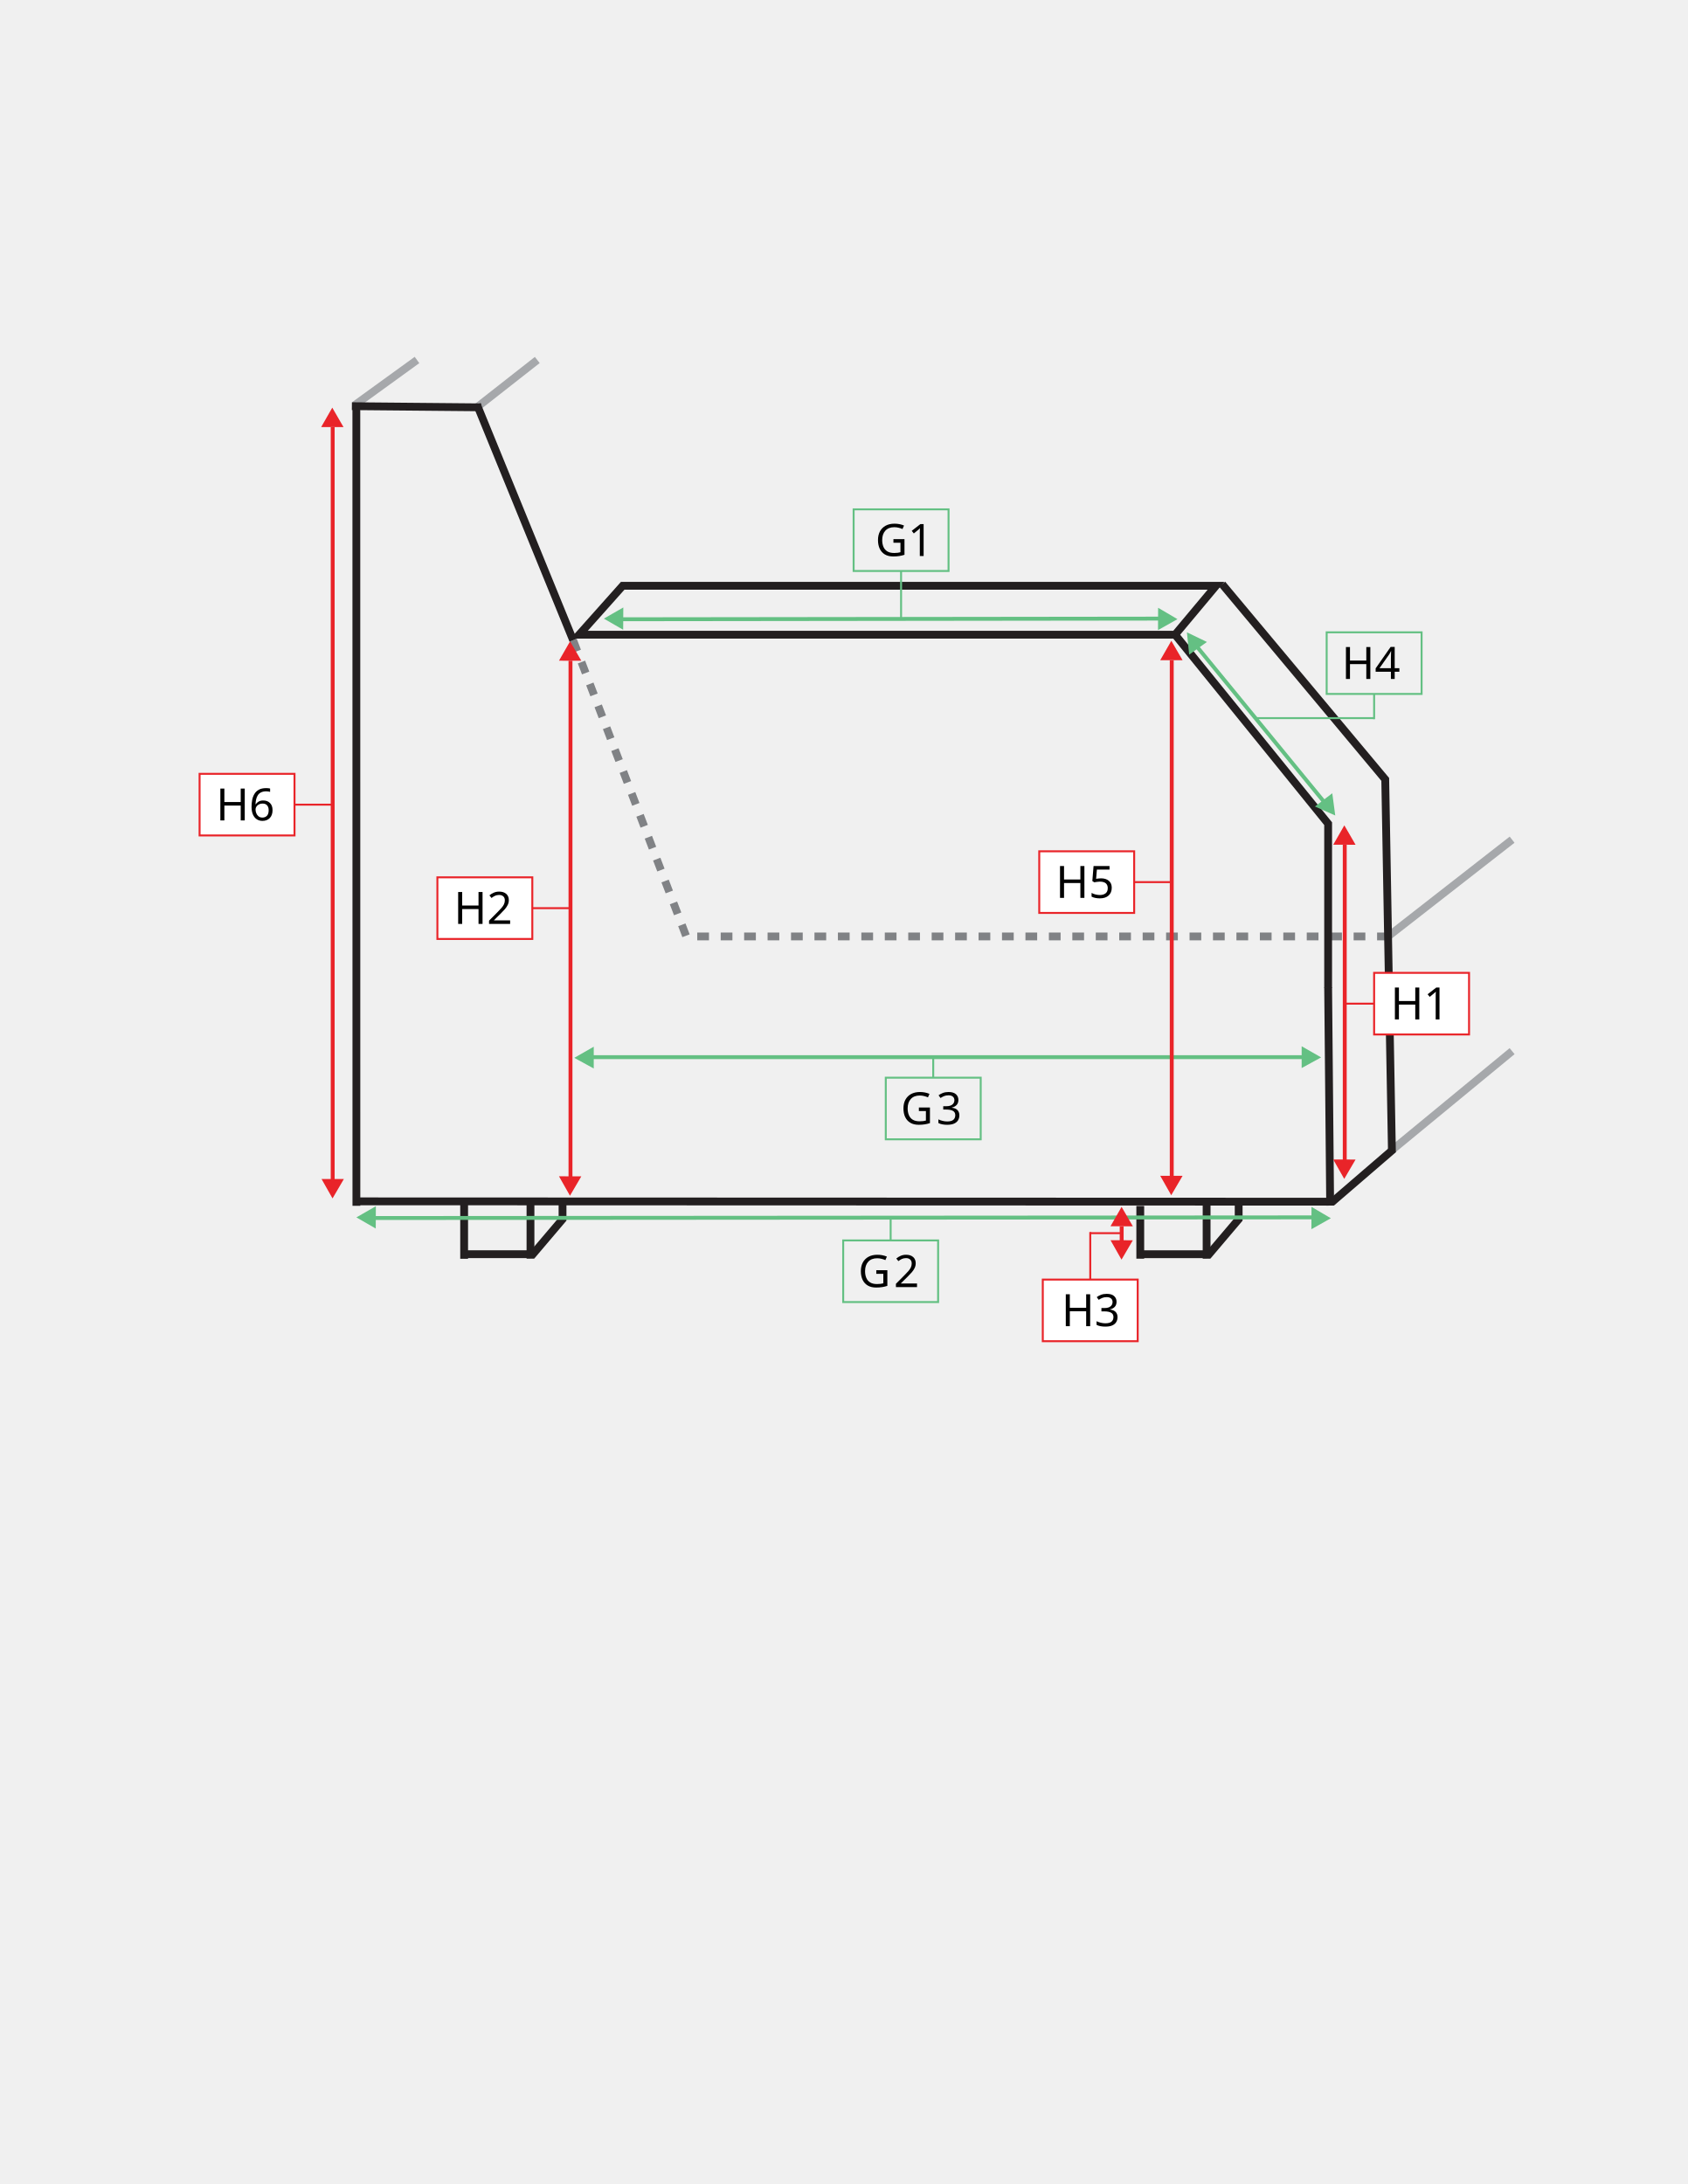
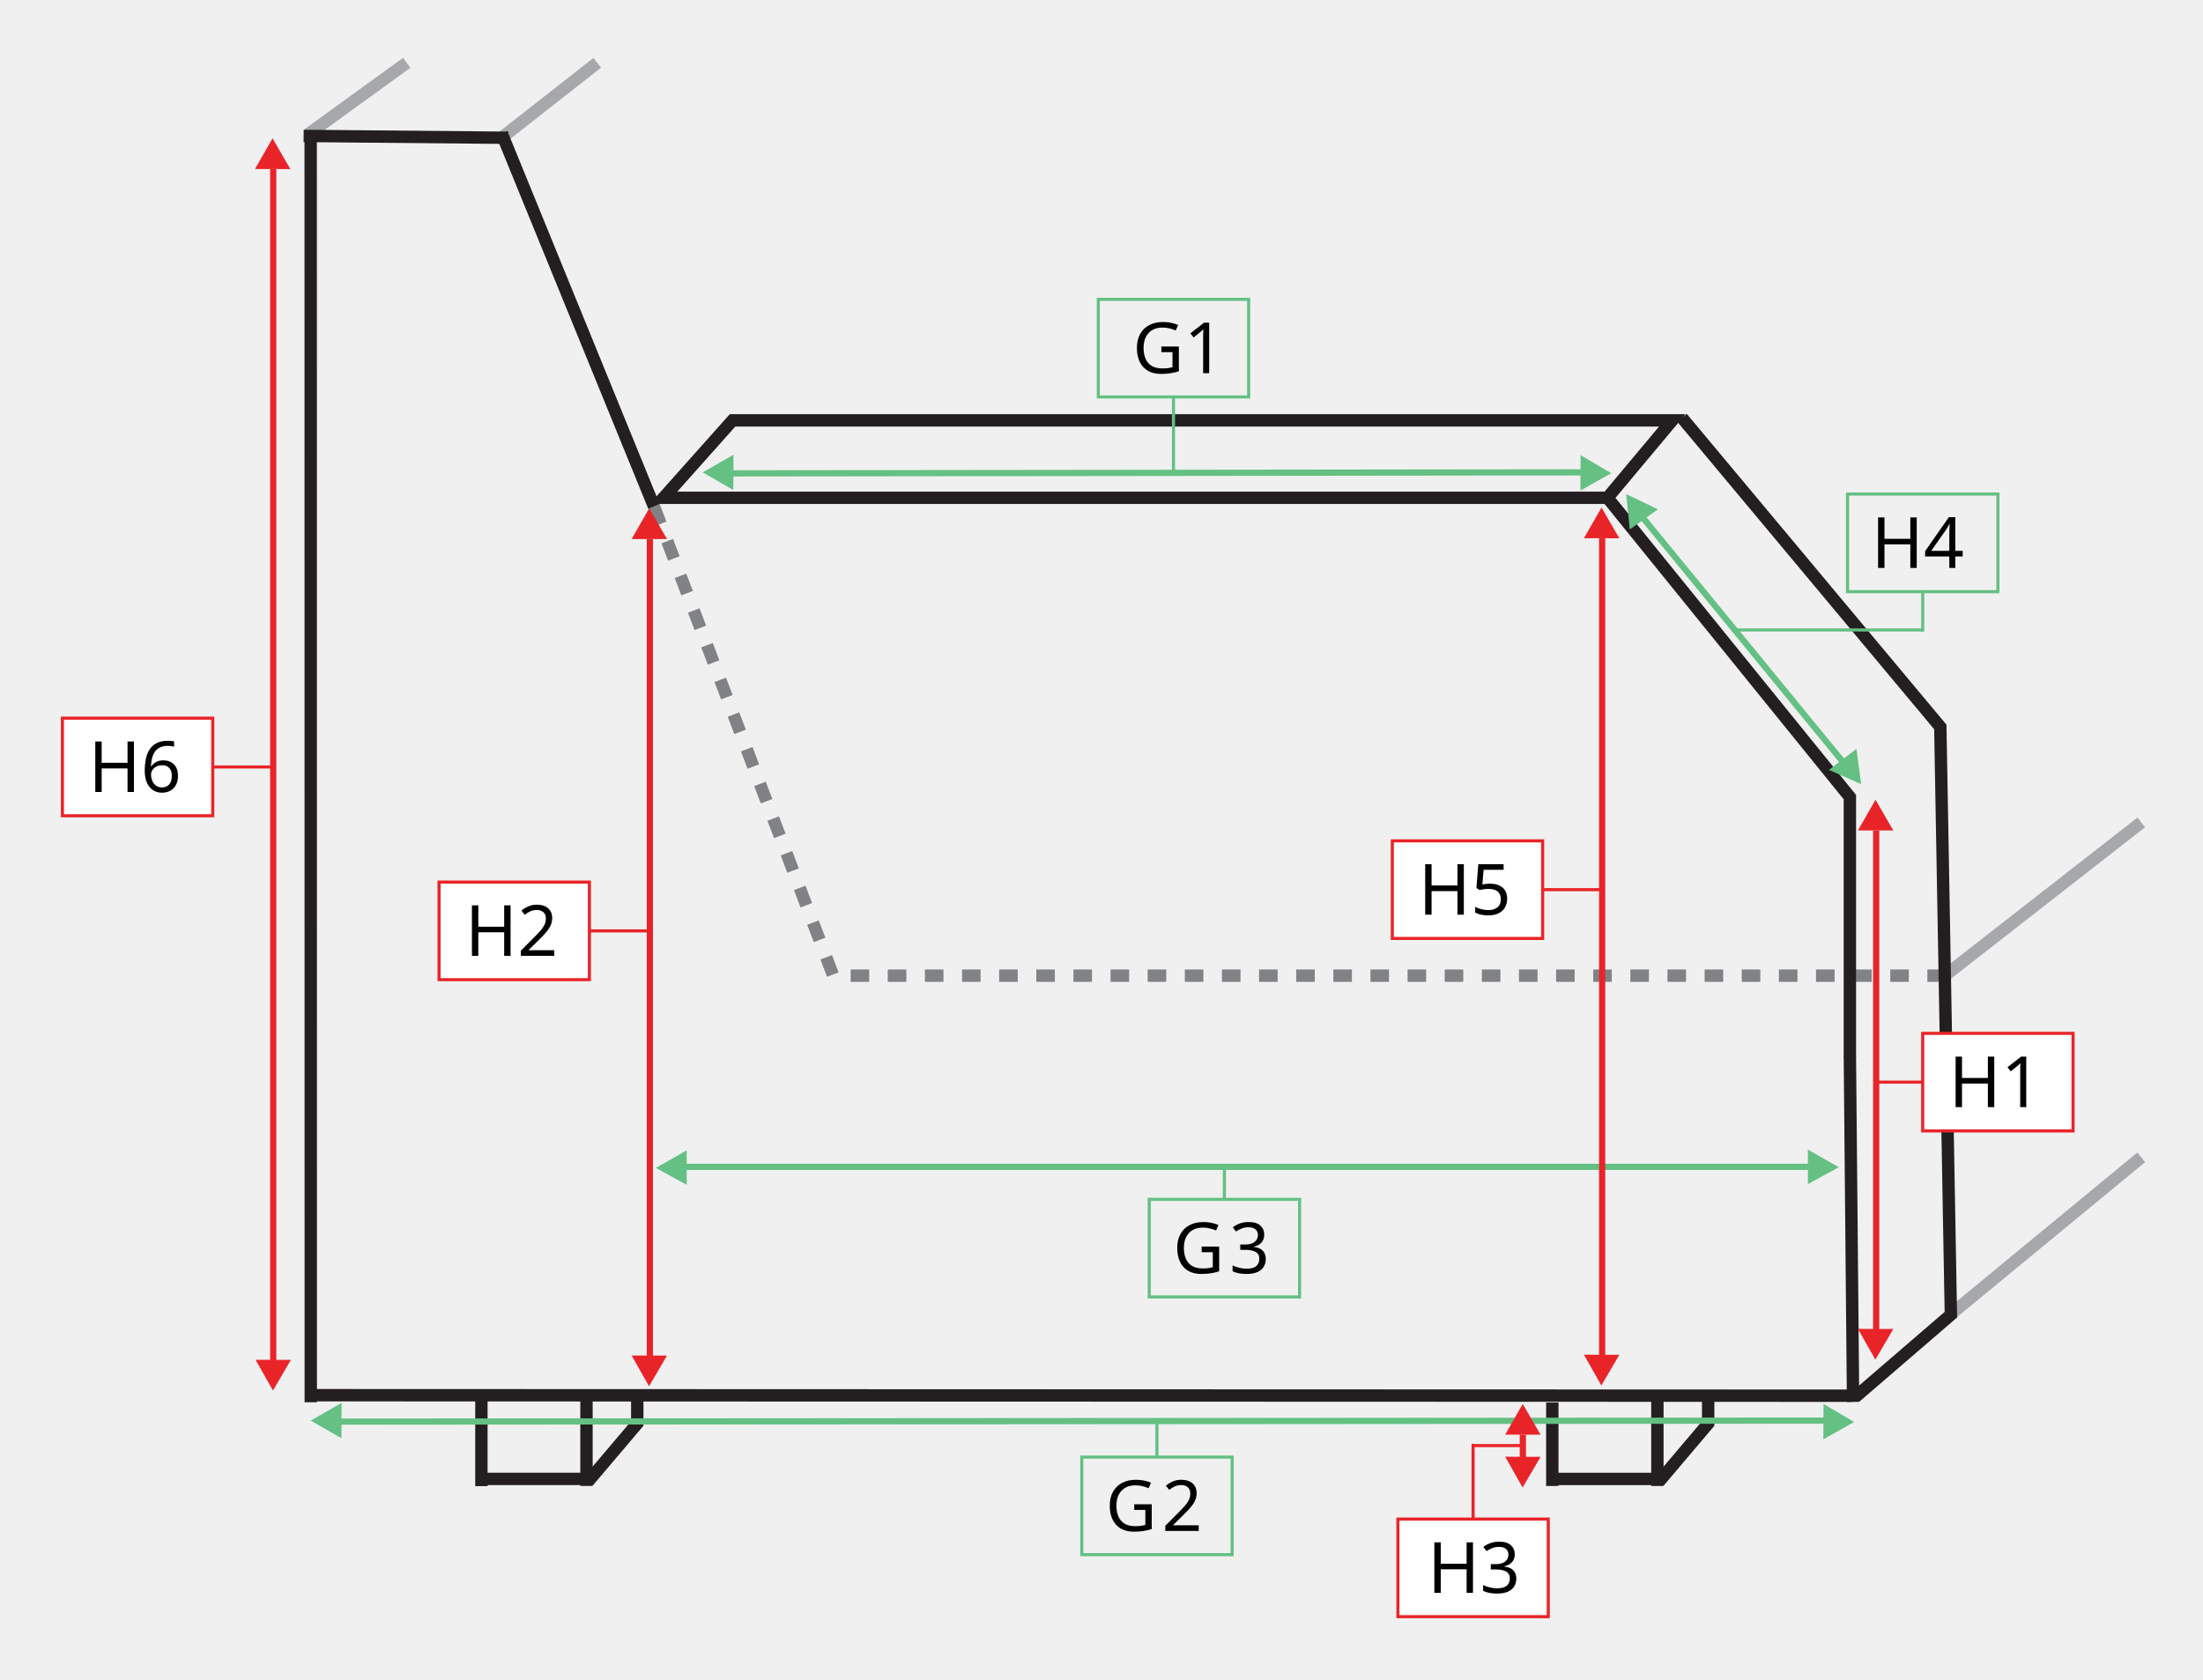
- <svg xmlns="http://www.w3.org/2000/svg" id="Layer_1" data-name="Layer 1" viewBox="0 0 864 1118.12">
+ <svg xmlns="http://www.w3.org/2000/svg" id="Layer_1" data-name="Layer 1" viewBox="82 164 712 543">
  <defs>
    <style>
      .cls-1, .cls-2 {
        fill: #fff;
      }

      .cls-3 {
        fill: #010101;
        font-family: SetupGrotesk-Medium, 'Setup Grotesk';
        font-size: 22.86px;
        font-weight: 500;
      }

      .cls-2, .cls-4, .cls-5, .cls-6, .cls-7, .cls-8, .cls-9, .cls-10 {
        stroke-miterlimit: 10;
      }

      .cls-2, .cls-7, .cls-10 {
        stroke: #e92429;
      }

      .cls-4 {
        stroke: #a6a8ab;
      }

      .cls-4, .cls-5, .cls-6, .cls-7, .cls-8, .cls-9, .cls-10, .cls-11 {
        fill: none;
      }

      .cls-4, .cls-6, .cls-9 {
        stroke-width: 4px;
      }

      .cls-12 {
        fill: #64c083;
      }

      .cls-5, .cls-8 {
        stroke: #64c083;
      }

      .cls-6 {
        stroke: #808285;
        stroke-dasharray: 0 0 6 6;
      }

      .cls-8, .cls-10 {
        stroke-width: 2px;
      }

      .cls-13 {
        fill: #dd6869;
      }

      .cls-9 {
        stroke: #231f20;
      }

      .cls-14 {
        fill: #e92429;
      }

      .cls-15 {
        letter-spacing: -.02em;
      }
    </style>
  </defs>
  <line class="cls-4" x1="275.03" y1="184.3" x2="244.15" y2="208.52" />
  <line class="cls-4" x1="213.46" y1="184.3" x2="181.51" y2="207.44" />
  <line class="cls-4" x1="774.04" y1="429.88" x2="710.54" y2="479.42" />
  <line class="cls-4" x1="712.51" y1="588.85" x2="774.04" y2="538.14" />
  <polygon class="cls-9" points="296.44 324.93 318.75 299.9 622.47 299.9 601.53 324.93 296.44 324.93" />
  <path class="cls-9" d="m617.66,642.11h-33.96,33.96Z" />
  <line class="cls-8" x1="671.29" y1="541.22" x2="301.28" y2="541.22" />
  <polygon class="cls-12" points="666.31 546.8 676.28 541.34 666.31 535.64 666.31 546.8" />
  <polygon class="cls-12" points="303.94 547.03 293.97 541.57 303.94 535.87 303.94 547.03" />
  <polyline class="cls-6" points="293.37 327.73 351.3 479.42 712.51 479.42" />
  <line class="cls-9" x1="244.15" y1="207.15" x2="293.37" y2="327.73" />
  <polyline class="cls-9" points="625.62 299.07 709.1 399.01 712.53 589.96" />
  <polyline class="cls-9" points="287.96 615.05 287.96 624.2 272.1 642.89" />
  <path class="cls-9" d="m680.52,615.21c-14.03,0-484.05-.17-498.08-.17" />
  <line class="cls-9" x1="182.41" y1="206.57" x2="182.44" y2="617.33" />
  <polyline class="cls-9" points="237.59 615.04 237.59 644.44 237.59 615.04" />
  <path class="cls-9" d="m271.55,642.1h-33.96,33.96Z" />
  <line class="cls-9" x1="271.55" y1="615.04" x2="271.55" y2="644.38" />
  <line class="cls-9" x1="680.91" y1="617.21" x2="679.87" y2="505.4" />
  <polyline class="cls-9" points="679.87 505.7 679.87 421.69 601.53 324.93" />
  <line class="cls-1" x1="182.77" y1="207.96" x2="244.15" y2="208.53" />
  <line class="cls-9" x1="180.13" y1="207.94" x2="246.24" y2="208.54" />
  <line class="cls-9" x1="681.6" y1="615.64" x2="713.23" y2="588.4" />
  <polyline class="cls-9" points="634.07 615.06 634.07 624.21 618.21 642.92" />
  <polyline class="cls-9" points="583.7 617.41 583.7 644.39 583.7 617.41" />
  <line class="cls-9" x1="617.66" y1="615.05" x2="617.66" y2="644.39" />
  <line class="cls-13" x1="677.56" y1="410.25" x2="612.7" y2="331.05" />
  <line class="cls-8" x1="677.56" y1="410.25" x2="612.7" y2="331.05" />
  <polygon class="cls-12" points="673.12 412.89 683.51 417.5 681.99 406.11 673.12 412.89" />
  <line class="cls-5" x1="703.41" y1="367.65" x2="642.78" y2="367.65" />
  <polygon class="cls-12" points="617.82 328.66 607.58 323.72 608.74 335.15 617.82 328.66" />
  <rect class="cls-11" width="864" height="1118.12" />
  <rect class="cls-11" width="864" height="1118.12" />
  <g>
    <line class="cls-10" x1="170.3" y1="605.2" x2="170.3" y2="218.66" />
    <polygon class="cls-14" points="175.84 218.66 170.09 208.71 164.41 218.63 175.84 218.66" />
    <polygon class="cls-14" points="176.02 603.62 170.22 613.54 164.59 603.59 176.02 603.62" />
  </g>
  <g>
    <rect class="cls-2" x="102.17" y="396.17" width="48.59" height="31.55" />
    <text class="cls-3" transform="translate(110.58 420.03)">
      <tspan x="0" y="0">H6</tspan>
    </text>
    <line class="cls-7" x1="150.83" y1="411.95" x2="170.13" y2="411.95" />
  </g>
  <g>
    <line class="cls-10" x1="292.03" y1="607.18" x2="292.03" y2="338.27" />
    <polygon class="cls-14" points="297.57 338.27 291.82 328.33 286.14 338.25 297.57 338.27" />
    <polygon class="cls-14" points="297.57 602.24 291.77 612.16 286.14 602.21 297.57 602.24" />
  </g>
  <g>
    <rect class="cls-2" x="223.9" y="449.16" width="48.59" height="31.55" />
    <text class="cls-3" transform="translate(232.31 473.01)">
      <tspan x="0" y="0">H2</tspan>
    </text>
    <line class="cls-7" x1="272.56" y1="464.94" x2="291.86" y2="464.94" />
  </g>
  <g>
    <line class="cls-10" x1="599.81" y1="606.92" x2="599.81" y2="338.01" />
    <polygon class="cls-14" points="605.36 338.01 599.6 328.07 593.92 337.99 605.36 338.01" />
    <polygon class="cls-14" points="605.36 601.98 599.55 611.9 593.92 601.95 605.36 601.98" />
  </g>
  <g>
    <rect class="cls-2" x="531.99" y="435.83" width="48.59" height="31.55" />
    <text class="cls-3" transform="translate(540.4 459.69)">
      <tspan x="0" y="0">H5</tspan>
    </text>
    <line class="cls-7" x1="580.65" y1="451.61" x2="599.95" y2="451.61" />
  </g>
  <g>
    <line class="cls-10" x1="688.37" y1="595.18" x2="688.37" y2="432.48" />
    <polygon class="cls-14" points="693.91 432.48 688.16 422.54 682.48 432.46 693.91 432.48" />
    <polygon class="cls-14" points="693.91 593.64 688.11 603.55 682.48 593.61 693.91 593.64" />
  </g>
  <g>
    <rect class="cls-2" x="703.41" y="498.06" width="48.59" height="31.55" />
    <text class="cls-3" transform="translate(711.83 521.91)">
      <tspan x="0" y="0">H1</tspan>
    </text>
    <line class="cls-7" x1="687.67" y1="513.83" x2="703.41" y2="513.83" />
  </g>
  <g>
    <line class="cls-10" x1="574.18" y1="640.21" x2="574.18" y2="627.81" />
    <polygon class="cls-14" points="579.9 634.97 574.1 644.88 568.47 634.93 579.9 634.97" />
  </g>
  <g>
    <rect class="cls-2" x="533.8" y="655.09" width="48.59" height="31.55" />
    <text class="cls-3" transform="translate(543.36 678.94)">
      <tspan x="0" y="0">H3</tspan>
    </text>
    <line class="cls-7" x1="558.1" y1="631.33" x2="573.84" y2="631.33" />
  </g>
  <g>
    <line class="cls-8" x1="595.73" y1="316.7" x2="314.74" y2="317.04" />
    <polygon class="cls-12" points="319.07 310.99 309.11 316.71 319 322.42 319.07 310.99" />
    <polygon class="cls-12" points="592.84 311.16 602.74 316.98 592.78 322.59 592.84 311.16" />
  </g>
  <g>
    <rect class="cls-5" x="436.97" y="260.77" width="48.59" height="31.55" />
    <text class="cls-3" transform="translate(448.05 284.65)">
      <tspan x="0" y="0">G1</tspan>
    </text>
    <line class="cls-5" x1="461.26" y1="292.36" x2="461.26" y2="317.04" />
  </g>
  <g>
    <rect class="cls-5" x="679.12" y="323.72" width="48.59" height="31.55" />
    <text class="cls-3" transform="translate(686.77 347.6)">
      <tspan x="0" y="0">H4</tspan>
    </text>
    <line class="cls-5" x1="703.41" y1="355.31" x2="703.41" y2="368.21" />
  </g>
  <g>
    <line class="cls-8" x1="676.28" y1="623.24" x2="188.07" y2="623.58" />
    <polygon class="cls-12" points="192.4 617.53 182.44 623.25 192.34 628.96 192.4 617.53" />
    <polygon class="cls-12" points="671.36 617.87 681.26 623.69 671.3 629.3 671.36 617.87" />
  </g>
  <g>
    <rect class="cls-5" x="431.63" y="635.05" width="48.59" height="31.55" />
    <text class="cls-3" transform="translate(439.28 658.93)">
      <tspan class="cls-15" x="0" y="0">G</tspan>
      <tspan x="18.25" y="0">2</tspan>
    </text>
    <line class="cls-5" x1="455.92" y1="623.24" x2="455.92" y2="634.92" />
  </g>
  <g>
    <rect class="cls-5" x="453.43" y="551.73" width="48.59" height="31.55" />
    <text class="cls-3" transform="translate(461.08 575.61)">
      <tspan class="cls-15" x="0" y="0">G</tspan>
      <tspan x="18.25" y="0">3</tspan>
    </text>
    <line class="cls-5" x1="477.72" y1="540.33" x2="477.72" y2="551.6" />
  </g>
  <polygon class="cls-14" points="579.9 627.81 574.14 617.87 568.47 627.79 579.9 627.81" />
  <line class="cls-7" x1="558.1" y1="630.75" x2="558.1" y2="655.09" />
</svg>
